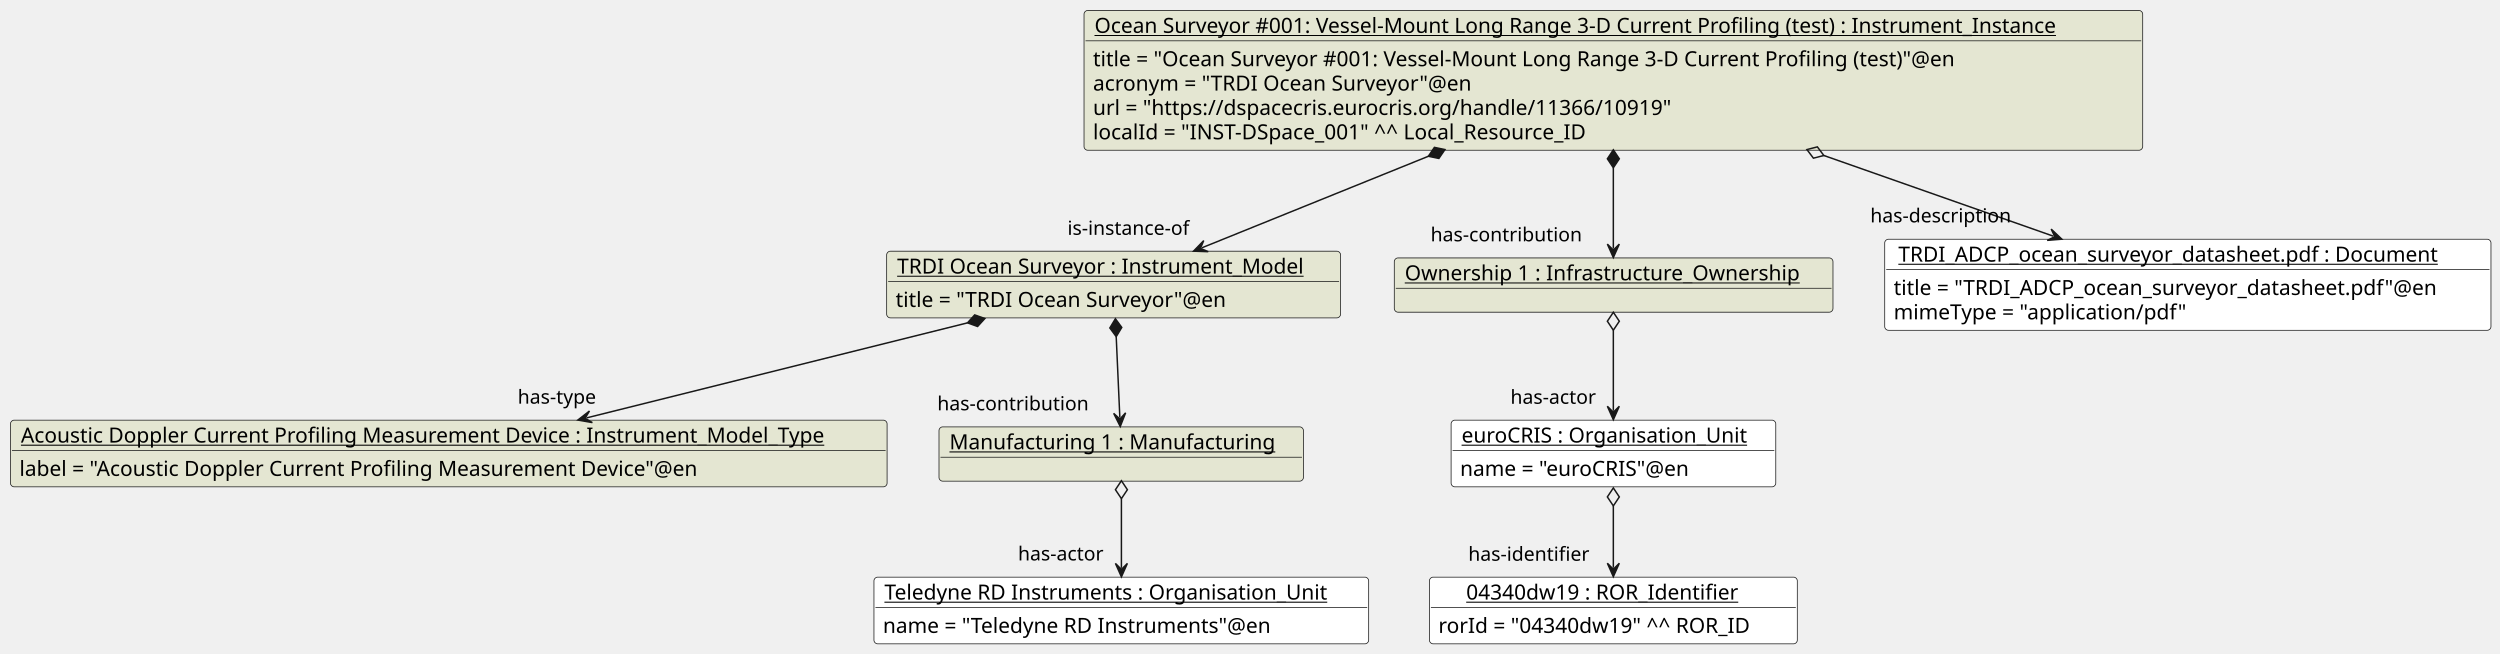
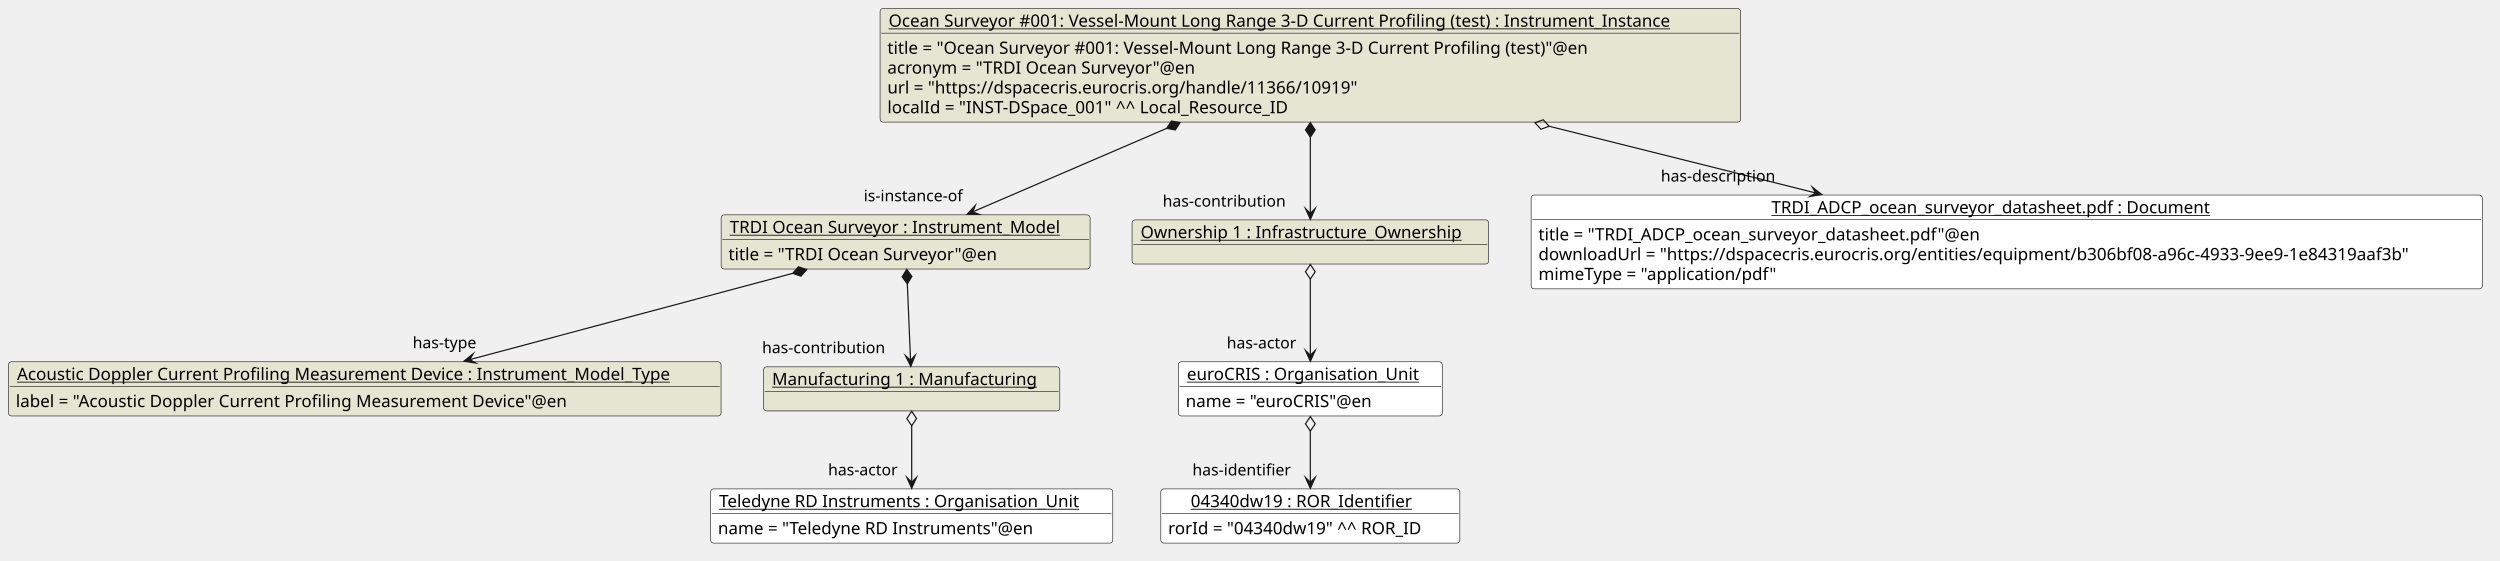
- <svg xmlns="http://www.w3.org/2000/svg" contentStyleType="text/css" data-diagram-type="CLASS" height="437px" preserveAspectRatio="none" style="width:1672px;height:437px;background:#FFFFFF;" version="1.1" viewBox="0 0 1672 437" width="1672px" zoomAndPan="magnify">
+ <svg xmlns="http://www.w3.org/2000/svg" version="1.1" data-diagram-type="CLASS" style="width:2057px;height:461px;background:#FFFFFF;" width="2057px" height="461px" viewBox="0 0 2057 461" zoomAndPan="magnify" preserveAspectRatio="none" contentStyleType="text/css">
  <defs />
-   <g>
-     <g class="entity" data-entity="instance" data-source-line="2" data-uid="ent0002" id="entity_instance">
-       <rect fill="#E4E6D2" height="93.484" rx="2.5" ry="2.5" style="stroke:#181818;stroke-width:0.5;" width="708.039" x="725" y="7" />
-       <text fill="#000000" font-family="sans-serif" font-size="14" lengthAdjust="spacing" text-decoration="underline" textLength="694.039" x="732" y="21.995">Ocean Surveyor #001: Vessel-Mount Long Range 3-D Current Profiling (test) : Instrument_Instance</text>
-       <line style="stroke:#181818;stroke-width:0.5;" x1="726" x2="1432.039" y1="27.297" y2="27.297" />
-       <text fill="#000000" font-family="sans-serif" font-size="14" lengthAdjust="spacing" textLength="629.214" x="731" y="44.292">title = "Ocean Surveyor #001: Vessel-Mount Long Range 3-D Current Profiling (test)"@en</text>
-       <text fill="#000000" font-family="sans-serif" font-size="14" lengthAdjust="spacing" textLength="276.281" x="731" y="60.589">acronym = "TRDI Ocean Surveyor"@en</text>
-       <text fill="#000000" font-family="sans-serif" font-size="14" lengthAdjust="spacing" textLength="416.295" x="731" y="76.886">url = "https://dspacecris.eurocris.org/handle/11366/10919"</text>
-       <text fill="#000000" font-family="sans-serif" font-size="14" lengthAdjust="spacing" textLength="366.345" x="731" y="93.183">localId = "INST-DSpace_001" ^^ Local_Resource_ID</text>
+   <g font-family="sans-serif" lengthAdjust="spacing">
+     <g class="entity" data-qualified-name="instance" id="ent0001" data-source-line="1">
+       <rect x="724.12" y="7" width="708.039" height="93.484" fill="#E4E6D2" style="stroke:#181818;stroke-width:0.5;" rx="2.5" ry="2.5" />
+       <text x="731.12" y="21.995" fill="#000" font-size="14" textLength="694.039" text-decoration="underline">Ocean Surveyor #001: Vessel-Mount Long Range 3-D Current Profiling (test) : Instrument_Instance</text>
+       <line x1="725.12" y1="27.297" x2="1431.159" y2="27.297" style="stroke:#181818;stroke-width:0.5;" />
+       <text x="730.12" y="44.292" fill="#000" font-size="14" textLength="629.214">title = "Ocean Surveyor #001: Vessel-Mount Long Range 3-D Current Profiling (test)"@en</text>
+       <text x="730.12" y="60.589" fill="#000" font-size="14" textLength="276.281">acronym = "TRDI Ocean Surveyor"@en</text>
+       <text x="730.12" y="76.886" fill="#000" font-size="14" textLength="416.295">url = "https://dspacecris.eurocris.org/handle/11366/10919"</text>
+       <text x="730.12" y="93.183" fill="#000" font-size="14" textLength="366.345">localId = "INST-DSpace_001" ^^ Local_Resource_ID</text>
    </g>
-     <g class="entity" data-entity="model" data-source-line="9" data-uid="ent0003" id="entity_model">
-       <rect fill="#E4E6D2" height="44.594" rx="2.5" ry="2.5" style="stroke:#181818;stroke-width:0.5;" width="303.57" x="593" y="168" />
-       <text fill="#000000" font-family="sans-serif" font-size="14" lengthAdjust="spacing" text-decoration="underline" textLength="289.57" x="600" y="182.995">TRDI Ocean Surveyor : Instrument_Model</text>
-       <line style="stroke:#181818;stroke-width:0.5;" x1="594" x2="895.57" y1="188.297" y2="188.297" />
-       <text fill="#000000" font-family="sans-serif" font-size="14" lengthAdjust="spacing" textLength="242.259" x="599" y="205.292">title = "TRDI Ocean Surveyor"@en</text>
+     <g class="entity" data-qualified-name="model" id="ent0002" data-source-line="8">
+       <rect x="593.36" y="176.78" width="303.57" height="44.594" fill="#E4E6D2" style="stroke:#181818;stroke-width:0.5;" rx="2.5" ry="2.5" />
+       <text x="600.36" y="191.775" fill="#000" font-size="14" textLength="289.57" text-decoration="underline">TRDI Ocean Surveyor : Instrument_Model</text>
+       <line x1="594.36" y1="197.077" x2="895.93" y2="197.077" style="stroke:#181818;stroke-width:0.5;" />
+       <text x="599.36" y="214.072" fill="#000" font-size="14" textLength="242.259">title = "TRDI Ocean Surveyor"@en</text>
    </g>
-     <g class="entity" data-entity="modelType" data-source-line="13" data-uid="ent0004" id="entity_modelType">
-       <rect fill="#E4E6D2" height="44.594" rx="2.5" ry="2.5" style="stroke:#181818;stroke-width:0.5;" width="586.284" x="7" y="281" />
-       <text fill="#000000" font-family="sans-serif" font-size="14" lengthAdjust="spacing" text-decoration="underline" textLength="572.284" x="14" y="295.995">Acoustic Doppler Current Profiling Measurement Device : Instrument_Model_Type</text>
-       <line style="stroke:#181818;stroke-width:0.5;" x1="8" x2="592.284" y1="301.297" y2="301.297" />
-       <text fill="#000000" font-family="sans-serif" font-size="14" lengthAdjust="spacing" textLength="490.123" x="13" y="318.292">label = "Acoustic Doppler Current Profiling Measurement Device"@en</text>
+     <g class="entity" data-qualified-name="modelType" id="ent0003" data-source-line="12">
+       <rect x="7" y="297.67" width="586.284" height="44.594" fill="#E4E6D2" style="stroke:#181818;stroke-width:0.5;" rx="2.5" ry="2.5" />
+       <text x="14" y="312.665" fill="#000" font-size="14" textLength="572.284" text-decoration="underline">Acoustic Doppler Current Profiling Measurement Device : Instrument_Model_Type</text>
+       <line x1="8" y1="317.967" x2="592.284" y2="317.967" style="stroke:#181818;stroke-width:0.5;" />
+       <text x="13" y="334.962" fill="#000" font-size="14" textLength="490.123">label = "Acoustic Doppler Current Profiling Measurement Device"@en</text>
    </g>
-     <g class="entity" data-entity="ownership" data-source-line="17" data-uid="ent0005" id="entity_ownership">
-       <rect fill="#E4E6D2" height="36.297" rx="2.5" ry="2.5" style="stroke:#181818;stroke-width:0.5;" width="293.392" x="932.5" y="172.5" />
-       <text fill="#000000" font-family="sans-serif" font-size="14" lengthAdjust="spacing" text-decoration="underline" textLength="279.392" x="939.5" y="187.495">Ownership 1 : Infrastructure_Ownership</text>
-       <line style="stroke:#181818;stroke-width:0.5;" x1="933.5" x2="1224.892" y1="192.797" y2="192.797" />
+     <g class="entity" data-qualified-name="ownership" id="ent0004" data-source-line="16">
+       <rect x="931.45" y="180.93" width="293.392" height="36.297" fill="#E4E6D2" style="stroke:#181818;stroke-width:0.5;" rx="2.5" ry="2.5" />
+       <text x="938.45" y="195.925" fill="#000" font-size="14" textLength="279.392" text-decoration="underline">Ownership 1 : Infrastructure_Ownership</text>
+       <line x1="932.45" y1="201.227" x2="1223.842" y2="201.227" style="stroke:#181818;stroke-width:0.5;" />
    </g>
-     <g class="entity" data-entity="manufacturing" data-source-line="19" data-uid="ent0006" id="entity_manufacturing">
-       <rect fill="#E4E6D2" height="36.297" rx="2.5" ry="2.5" style="stroke:#181818;stroke-width:0.5;" width="243.728" x="628" y="285.5" />
-       <text fill="#000000" font-family="sans-serif" font-size="14" lengthAdjust="spacing" text-decoration="underline" textLength="229.728" x="635" y="300.495">Manufacturing 1 : Manufacturing</text>
-       <line style="stroke:#181818;stroke-width:0.5;" x1="629" x2="870.729" y1="305.797" y2="305.797" />
+     <g class="entity" data-qualified-name="manufacturing" id="ent0005" data-source-line="18">
+       <rect x="628.28" y="301.82" width="243.729" height="36.297" fill="#E4E6D2" style="stroke:#181818;stroke-width:0.5;" rx="2.5" ry="2.5" />
+       <text x="635.28" y="316.815" fill="#000" font-size="14" textLength="229.729" text-decoration="underline">Manufacturing 1 : Manufacturing</text>
+       <line x1="629.28" y1="322.117" x2="871.009" y2="322.117" style="stroke:#181818;stroke-width:0.5;" />
    </g>
-     <g class="entity" data-entity="eurocris" data-source-line="21" data-uid="ent0007" id="entity_eurocris">
-       <rect fill="#FFFFFF" height="44.594" rx="2.5" ry="2.5" style="stroke:#181818;stroke-width:0.5;" width="217.137" x="970.5" y="281" />
-       <text fill="#000000" font-family="sans-serif" font-size="14" lengthAdjust="spacing" text-decoration="underline" textLength="203.137" x="977.5" y="295.995">euroCRIS : Organisation_Unit</text>
-       <line style="stroke:#181818;stroke-width:0.5;" x1="971.5" x2="1186.637" y1="301.297" y2="301.297" />
-       <text fill="#000000" font-family="sans-serif" font-size="14" lengthAdjust="spacing" textLength="169.025" x="976.5" y="318.292">name = "euroCRIS"@en</text>
+     <g class="entity" data-qualified-name="eurocris" id="ent0006" data-source-line="20">
+       <rect x="969.57" y="297.67" width="217.137" height="44.594" fill="#FFF" style="stroke:#181818;stroke-width:0.5;" rx="2.5" ry="2.5" />
+       <text x="976.57" y="312.665" fill="#000" font-size="14" textLength="203.137" text-decoration="underline">euroCRIS : Organisation_Unit</text>
+       <line x1="970.57" y1="317.967" x2="1185.707" y2="317.967" style="stroke:#181818;stroke-width:0.5;" />
+       <text x="975.57" y="334.962" fill="#000" font-size="14" textLength="169.025">name = "euroCRIS"@en</text>
    </g>
-     <g class="entity" data-entity="eurocris_ror" data-source-line="25" data-uid="ent0008" id="entity_eurocris_ror">
-       <rect fill="#FFFFFF" height="44.594" rx="2.5" ry="2.5" style="stroke:#181818;stroke-width:0.5;" width="246.035" x="956" y="386" />
-       <text fill="#000000" font-family="sans-serif" font-size="14" lengthAdjust="spacing" text-decoration="underline" textLength="196.848" x="980.594" y="400.995">04340dw19 : ROR_Identifier</text>
-       <line style="stroke:#181818;stroke-width:0.5;" x1="957" x2="1201.035" y1="406.297" y2="406.297" />
-       <text fill="#000000" font-family="sans-serif" font-size="14" lengthAdjust="spacing" textLength="234.035" x="962" y="423.292">rorId = "04340dw19" ^^ ROR_ID</text>
+     <g class="entity" data-qualified-name="eurocris_ror" id="ent0007" data-source-line="24">
+       <rect x="955.12" y="402.27" width="246.035" height="44.594" fill="#FFF" style="stroke:#181818;stroke-width:0.5;" rx="2.5" ry="2.5" />
+       <text x="979.714" y="417.265" fill="#000" font-size="14" textLength="196.848" text-decoration="underline">04340dw19 : ROR_Identifier</text>
+       <line x1="956.12" y1="422.567" x2="1200.155" y2="422.567" style="stroke:#181818;stroke-width:0.5;" />
+       <text x="961.12" y="439.562" fill="#000" font-size="14" textLength="234.035">rorId = "04340dw19" ^^ ROR_ID</text>
    </g>
-     <g class="entity" data-entity="teledyne" data-source-line="29" data-uid="ent0009" id="entity_teledyne">
-       <rect fill="#FFFFFF" height="44.594" rx="2.5" ry="2.5" style="stroke:#181818;stroke-width:0.5;" width="330.866" x="584.5" y="386" />
-       <text fill="#000000" font-family="sans-serif" font-size="14" lengthAdjust="spacing" text-decoration="underline" textLength="316.866" x="591.5" y="400.995">Teledyne RD Instruments : Organisation_Unit</text>
-       <line style="stroke:#181818;stroke-width:0.5;" x1="585.5" x2="914.366" y1="406.297" y2="406.297" />
-       <text fill="#000000" font-family="sans-serif" font-size="14" lengthAdjust="spacing" textLength="282.755" x="590.5" y="423.292">name = "Teledyne RD Instruments"@en</text>
+     <g class="entity" data-qualified-name="teledyne" id="ent0008" data-source-line="28">
+       <rect x="584.71" y="402.27" width="330.866" height="44.594" fill="#FFF" style="stroke:#181818;stroke-width:0.5;" rx="2.5" ry="2.5" />
+       <text x="591.71" y="417.265" fill="#000" font-size="14" textLength="316.866" text-decoration="underline">Teledyne RD Instruments : Organisation_Unit</text>
+       <line x1="585.71" y1="422.567" x2="914.576" y2="422.567" style="stroke:#181818;stroke-width:0.5;" />
+       <text x="590.71" y="439.562" fill="#000" font-size="14" textLength="282.755">name = "Teledyne RD Instruments"@en</text>
    </g>
-     <g class="entity" data-entity="datasheet" data-source-line="33" data-uid="ent0010" id="entity_datasheet">
-       <rect fill="#FFFFFF" height="60.891" rx="2.5" ry="2.5" style="stroke:#181818;stroke-width:0.5;" width="405.456" x="1260.5" y="160" />
-       <text fill="#000000" font-family="sans-serif" font-size="14" lengthAdjust="spacing" text-decoration="underline" textLength="387.235" x="1269.61" y="174.995">TRDI_ADCP_ocean_surveyor_datasheet.pdf : Document</text>
-       <line style="stroke:#181818;stroke-width:0.5;" x1="1261.5" x2="1664.956" y1="180.297" y2="180.297" />
-       <text fill="#000000" font-family="sans-serif" font-size="14" lengthAdjust="spacing" textLength="393.456" x="1266.5" y="197.292">title = "TRDI_ADCP_ocean_surveyor_datasheet.pdf"@en</text>
-       <text fill="#000000" font-family="sans-serif" font-size="14" lengthAdjust="spacing" textLength="212.269" x="1266.5" y="213.589">mimeType = "application/pdf"</text>
+     <g class="entity" data-qualified-name="datasheet" id="ent0009" data-source-line="32">
+       <rect x="1259.82" y="160.48" width="782.636" height="77.188" fill="#FFF" style="stroke:#181818;stroke-width:0.5;" rx="2.5" ry="2.5" />
+       <text x="1457.52" y="175.475" fill="#000" font-size="14" textLength="387.235" text-decoration="underline">TRDI_ADCP_ocean_surveyor_datasheet.pdf : Document</text>
+       <line x1="1260.82" y1="180.777" x2="2041.456" y2="180.777" style="stroke:#181818;stroke-width:0.5;" />
+       <text x="1265.82" y="197.772" fill="#000" font-size="14" textLength="393.456">title = "TRDI_ADCP_ocean_surveyor_datasheet.pdf"@en</text>
+       <text x="1265.82" y="214.069" fill="#000" font-size="14" textLength="770.636">downloadUrl = "https://dspacecris.eurocris.org/entities/equipment/b306bf08-a96c-4933-9ee9-1e84319aaf3b"</text>
+       <text x="1265.82" y="230.366" fill="#000" font-size="14" textLength="212.27">mimeType = "application/pdf"</text>
    </g>
-     <g class="link" data-entity-1="instance" data-entity-2="model" data-source-line="38" data-uid="lnk11" id="link_instance_model">
-       <path codeLine="38" d="M955.264,104.516 C898.444,127.476 848.893,147.512 803.773,165.742" fill="none" id="instance-model" style="stroke:#181818;stroke-width:1;" />
-       <polygon fill="#181818" points="966.39,100.02,959.328,98.559,955.264,104.516,962.326,105.977,966.39,100.02" style="stroke:#181818;stroke-width:1;" />
-       <polygon fill="#181818" points="798.21,167.99,808.053,168.327,802.846,166.117,805.056,160.91,798.21,167.99" style="stroke:#181818;stroke-width:1;" />
-       <text fill="#000000" font-family="sans-serif" font-size="13" lengthAdjust="spacing" textLength="87.369" x="713.927" y="157.064">is-instance-of</text>
+     <g class="link" data-entity-1="ent0001" data-entity-2="ent0002" id="lnk10" data-source-line="38" data-link-type="composition">
+       <path d="M959.928,105.625 C901.178,130.915 846.703,154.363 800.373,174.303" style="stroke:#181818;stroke-width:1;" fill="none" id="instance-model" codeLine="38" />
+       <polygon points="970.95,100.88,963.857,99.578,959.928,105.625,967.02,106.926,970.95,100.88" fill="#181818" style="stroke:#181818;stroke-width:1;stroke-linejoin:miter;stroke-miterlimit:10;" />
+       <polygon points="795.78,176.28,805.628,176.396,800.373,174.303,802.466,169.048,795.78,176.28" fill="#181818" style="stroke:#181818;stroke-width:1;stroke-linejoin:miter;stroke-miterlimit:10;" />
+       <text x="710.656" y="165.6" fill="#000" font-size="13" textLength="87.369">is-instance-of</text>
    </g>
-     <g class="link" data-entity-1="model" data-entity-2="modelType" data-source-line="40" data-uid="lnk12" id="link_model_modelType">
-       <path codeLine="40" d="M647.027,215.935 C568.547,235.515 470.812,259.898 392.292,279.478" fill="none" id="model-modelType" style="stroke:#181818;stroke-width:1;" />
-       <polygon fill="#181818" points="658.67,213.03,651.88,210.601,647.027,215.935,653.817,218.363,658.67,213.03" style="stroke:#181818;stroke-width:1;" />
-       <polygon fill="#181818" points="386.47,280.93,396.17,282.634,391.321,279.72,394.235,274.871,386.47,280.93" style="stroke:#181818;stroke-width:1;" />
-       <text fill="#000000" font-family="sans-serif" font-size="13" lengthAdjust="spacing" textLength="56.71" x="346.241" y="269.988">has-type</text>
+     <g class="link" data-entity-1="ent0002" data-entity-2="ent0003" id="lnk11" data-source-line="40" data-link-type="composition">
+       <path d="M652.186,224.916 C572.056,246.316 466.751,274.46 386.551,295.88" style="stroke:#181818;stroke-width:1;" fill="none" id="model-modelType" codeLine="40" />
+       <polygon points="663.78,221.82,656.951,219.504,652.186,224.916,659.015,227.233,663.78,221.82" fill="#181818" style="stroke:#181818;stroke-width:1;stroke-linejoin:miter;stroke-miterlimit:10;" />
+       <polygon points="381.72,297.17,391.447,298.712,386.551,295.88,389.383,290.983,381.72,297.17" fill="#181818" style="stroke:#181818;stroke-width:1;stroke-linejoin:miter;stroke-miterlimit:10;" />
+       <text x="339.54" y="286.49" fill="#000" font-size="13" textLength="56.71">has-type</text>
    </g>
-     <g class="link" data-entity-1="instance" data-entity-2="ownership" data-source-line="42" data-uid="lnk13" id="link_instance_ownership">
-       <path codeLine="42" d="M1079,112.2 C1079,136.99 1079,148.16 1079,166.25" fill="none" id="instance-ownership" style="stroke:#181818;stroke-width:1;" />
-       <polygon fill="#181818" points="1079,100.2,1075,106.2,1079,112.2,1083,106.2,1079,100.2" style="stroke:#181818;stroke-width:1;" />
-       <polygon fill="#181818" points="1079,172.25,1083,163.25,1079,167.25,1075,163.25,1079,172.25" style="stroke:#181818;stroke-width:1;" />
-       <text fill="#000000" font-family="sans-serif" font-size="13" lengthAdjust="spacing" textLength="106.457" x="956.779" y="161.406">has-contribution</text>
+     <g class="link" data-entity-1="ent0001" data-entity-2="ent0004" id="lnk12" data-source-line="42" data-link-type="composition">
+       <path d="M1078.14,112.88 C1078.14,140.05 1078.14,155.86 1078.14,175.56" style="stroke:#181818;stroke-width:1;" fill="none" id="instance-ownership" codeLine="42" />
+       <polygon points="1078.14,100.88,1074.14,106.88,1078.14,112.88,1082.14,106.88,1078.14,100.88" fill="#181818" style="stroke:#181818;stroke-width:1;stroke-linejoin:miter;stroke-miterlimit:10;" />
+       <polygon points="1078.14,180.56,1082.14,171.56,1078.14,175.56,1074.14,171.56,1078.14,180.56" fill="#181818" style="stroke:#181818;stroke-width:1;stroke-linejoin:miter;stroke-miterlimit:10;" />
+       <text x="956.637" y="170.003" fill="#000" font-size="13" textLength="106.457">has-contribution</text>
    </g>
-     <g class="link" data-entity-1="ownership" data-entity-2="eurocris" data-source-line="44" data-uid="lnk14" id="link_ownership_eurocris">
-       <path codeLine="44" d="M1079,220.84 C1079,240.23 1079,253.67 1079,274.7" fill="none" id="ownership-eurocris" style="stroke:#181818;stroke-width:1;" />
-       <polygon fill="none" points="1079,208.84,1075,214.84,1079,220.84,1083,214.84,1079,208.84" style="stroke:#181818;stroke-width:1;" />
-       <polygon fill="#181818" points="1079,280.7,1083,271.7,1079,275.7,1075,271.7,1079,280.7" style="stroke:#181818;stroke-width:1;" />
-       <text fill="#000000" font-family="sans-serif" font-size="13" lengthAdjust="spacing" textLength="61.179" x="1010.19" y="270.072">has-actor</text>
+     <g class="link" data-entity-1="ent0004" data-entity-2="ent0006" id="lnk13" data-source-line="44" data-link-type="aggregation">
+       <path d="M1078.14,229.62 C1078.14,250.81 1078.14,269.44 1078.14,292.32" style="stroke:#181818;stroke-width:1;" fill="none" id="ownership-eurocris" codeLine="44" />
+       <polygon points="1078.14,217.62,1074.14,223.62,1078.14,229.62,1082.14,223.62,1078.14,217.62" fill="none" style="stroke:#181818;stroke-width:1;stroke-linejoin:miter;stroke-miterlimit:10;" />
+       <polygon points="1078.14,297.32,1082.14,288.32,1078.14,292.32,1074.14,288.32,1078.14,297.32" fill="#181818" style="stroke:#181818;stroke-width:1;stroke-linejoin:miter;stroke-miterlimit:10;" />
+       <text x="1009.348" y="286.679" fill="#000" font-size="13" textLength="61.179">has-actor</text>
    </g>
-     <g class="link" data-entity-1="eurocris" data-entity-2="eurocris_ror" data-source-line="46" data-uid="lnk15" id="link_eurocris_eurocris_ror">
-       <path codeLine="46" d="M1079,338.34 C1079,355.82 1079,362.22 1079,379.69" fill="none" id="eurocris-eurocris_ror" style="stroke:#181818;stroke-width:1;" />
-       <polygon fill="none" points="1079,326.34,1075,332.34,1079,338.34,1083,332.34,1079,326.34" style="stroke:#181818;stroke-width:1;" />
-       <polygon fill="#181818" points="1079,385.69,1083,376.69,1079,380.69,1075,376.69,1079,385.69" style="stroke:#181818;stroke-width:1;" />
-       <text fill="#000000" font-family="sans-serif" font-size="13" lengthAdjust="spacing" textLength="86.011" x="981.978" y="375.059">has-identifier</text>
+     <g class="link" data-entity-1="ent0006" data-entity-2="ent0007" id="lnk14" data-source-line="46" data-link-type="aggregation">
+       <path d="M1078.14,354.73 C1078.14,372.14 1078.14,379.43 1078.14,396.84" style="stroke:#181818;stroke-width:1;" fill="none" id="eurocris-eurocris_ror" codeLine="46" />
+       <polygon points="1078.14,342.73,1074.14,348.73,1078.14,354.73,1082.14,348.73,1078.14,342.73" fill="none" style="stroke:#181818;stroke-width:1;stroke-linejoin:miter;stroke-miterlimit:10;" />
+       <polygon points="1078.14,401.84,1082.14,392.84,1078.14,396.84,1074.14,392.84,1078.14,401.84" fill="#181818" style="stroke:#181818;stroke-width:1;stroke-linejoin:miter;stroke-miterlimit:10;" />
+       <text x="981.123" y="391.178" fill="#000" font-size="13" textLength="86.011">has-identifier</text>
    </g>
-     <g class="link" data-entity-1="model" data-entity-2="manufacturing" data-source-line="48" data-uid="lnk16" id="link_model_manufacturing">
-       <path codeLine="48" d="M746.52,225.158 C747.471,246.228 748.082,259.836 748.952,279.266" fill="none" id="model-manufacturing" style="stroke:#181818;stroke-width:1;" />
-       <polygon fill="#181818" points="745.98,213.17,742.254,219.344,746.52,225.158,750.246,218.984,745.98,213.17" style="stroke:#181818;stroke-width:1;" />
-       <polygon fill="#181818" points="749.22,285.26,752.813,276.09,748.996,280.265,744.821,276.448,749.22,285.26" style="stroke:#181818;stroke-width:1;" />
-       <text fill="#000000" font-family="sans-serif" font-size="13" lengthAdjust="spacing" textLength="106.457" x="626.861" y="274.419">has-contribution</text>
+     <g class="link" data-entity-1="ent0002" data-entity-2="ent0005" id="lnk15" data-source-line="48" data-link-type="composition">
+       <path d="M746.553,233.599 C747.513,256.479 748.298,275.254 749.198,296.474" style="stroke:#181818;stroke-width:1;" fill="none" id="model-manufacturing" codeLine="48" />
+       <polygon points="746.05,221.61,742.305,227.772,746.553,233.599,750.298,227.437,746.05,221.61" fill="#181818" style="stroke:#181818;stroke-width:1;stroke-linejoin:miter;stroke-miterlimit:10;" />
+       <polygon points="749.41,301.47,753.025,292.309,749.198,296.474,745.032,292.648,749.41,301.47" fill="#181818" style="stroke:#181818;stroke-width:1;stroke-linejoin:miter;stroke-miterlimit:10;" />
+       <text x="627.024" y="290.595" fill="#000" font-size="13" textLength="106.457">has-contribution</text>
    </g>
-     <g class="link" data-entity-1="manufacturing" data-entity-2="teledyne" data-source-line="50" data-uid="lnk17" id="link_manufacturing_teledyne">
-       <path codeLine="50" d="M750,333.51 C750,351.11 750,360.65 750,379.81" fill="none" id="manufacturing-teledyne" style="stroke:#181818;stroke-width:1;" />
-       <polygon fill="none" points="750,321.51,746,327.51,750,333.51,754,327.51,750,321.51" style="stroke:#181818;stroke-width:1;" />
-       <polygon fill="#181818" points="750,385.81,754,376.81,750,380.81,746,376.81,750,385.81" style="stroke:#181818;stroke-width:1;" />
-       <text fill="#000000" font-family="sans-serif" font-size="13" lengthAdjust="spacing" textLength="61.179" x="680.845" y="374.836">has-actor</text>
+     <g class="link" data-entity-1="ent0005" data-entity-2="ent0008" id="lnk16" data-source-line="50" data-link-type="aggregation">
+       <path d="M750.14,350.37 C750.14,367.87 750.14,377.88 750.14,396.78" style="stroke:#181818;stroke-width:1;" fill="none" id="manufacturing-teledyne" codeLine="50" />
+       <polygon points="750.14,338.37,746.14,344.37,750.14,350.37,754.14,344.37,750.14,338.37" fill="none" style="stroke:#181818;stroke-width:1;stroke-linejoin:miter;stroke-miterlimit:10;" />
+       <polygon points="750.14,401.78,754.14,392.78,750.14,396.78,746.14,392.78,750.14,401.78" fill="#181818" style="stroke:#181818;stroke-width:1;stroke-linejoin:miter;stroke-miterlimit:10;" />
+       <text x="681.346" y="391.103" fill="#000" font-size="13" textLength="61.179">has-actor</text>
    </g>
-     <g class="link" data-entity-1="instance" data-entity-2="datasheet" data-source-line="52" data-uid="lnk18" id="link_instance_datasheet">
-       <path codeLine="52" d="M1219.791,103.999 C1276.071,123.779 1323.43,140.429 1373.33,157.979" fill="none" id="instance-datasheet" style="stroke:#181818;stroke-width:1;" />
-       <polygon fill="none" points="1208.47,100.02,1212.804,105.783,1219.791,103.999,1215.457,98.236,1208.47,100.02" style="stroke:#181818;stroke-width:1;" />
-       <polygon fill="#181818" points="1378.99,159.97,1371.827,153.21,1374.273,158.311,1369.173,160.757,1378.99,159.97" style="stroke:#181818;stroke-width:1;" />
-       <text fill="#000000" font-family="sans-serif" font-size="13" lengthAdjust="spacing" textLength="99.95" x="1250.839" y="148.744">has-description</text>
+     <g class="link" data-entity-1="ent0001" data-entity-2="ent0009" id="lnk17" data-source-line="52" data-link-type="aggregation">
+       <path d="M1274.631,103.893 C1350.841,122.963 1421.579,140.657 1494.019,158.777" style="stroke:#181818;stroke-width:1;" fill="none" id="instance-datasheet" codeLine="52" />
+       <polygon points="1262.99,100.98,1267.84,106.317,1274.631,103.893,1269.782,98.556,1262.99,100.98" fill="none" style="stroke:#181818;stroke-width:1;stroke-linejoin:miter;stroke-miterlimit:10;" />
+       <polygon points="1498.87,159.99,1491.11,153.926,1494.019,158.777,1489.168,161.686,1498.87,159.99" fill="#181818" style="stroke:#181818;stroke-width:1;stroke-linejoin:miter;stroke-miterlimit:10;" />
+       <text x="1366.531" y="149.352" fill="#000" font-size="13" textLength="99.95">has-description</text>
    </g>
  </g>
</svg>
